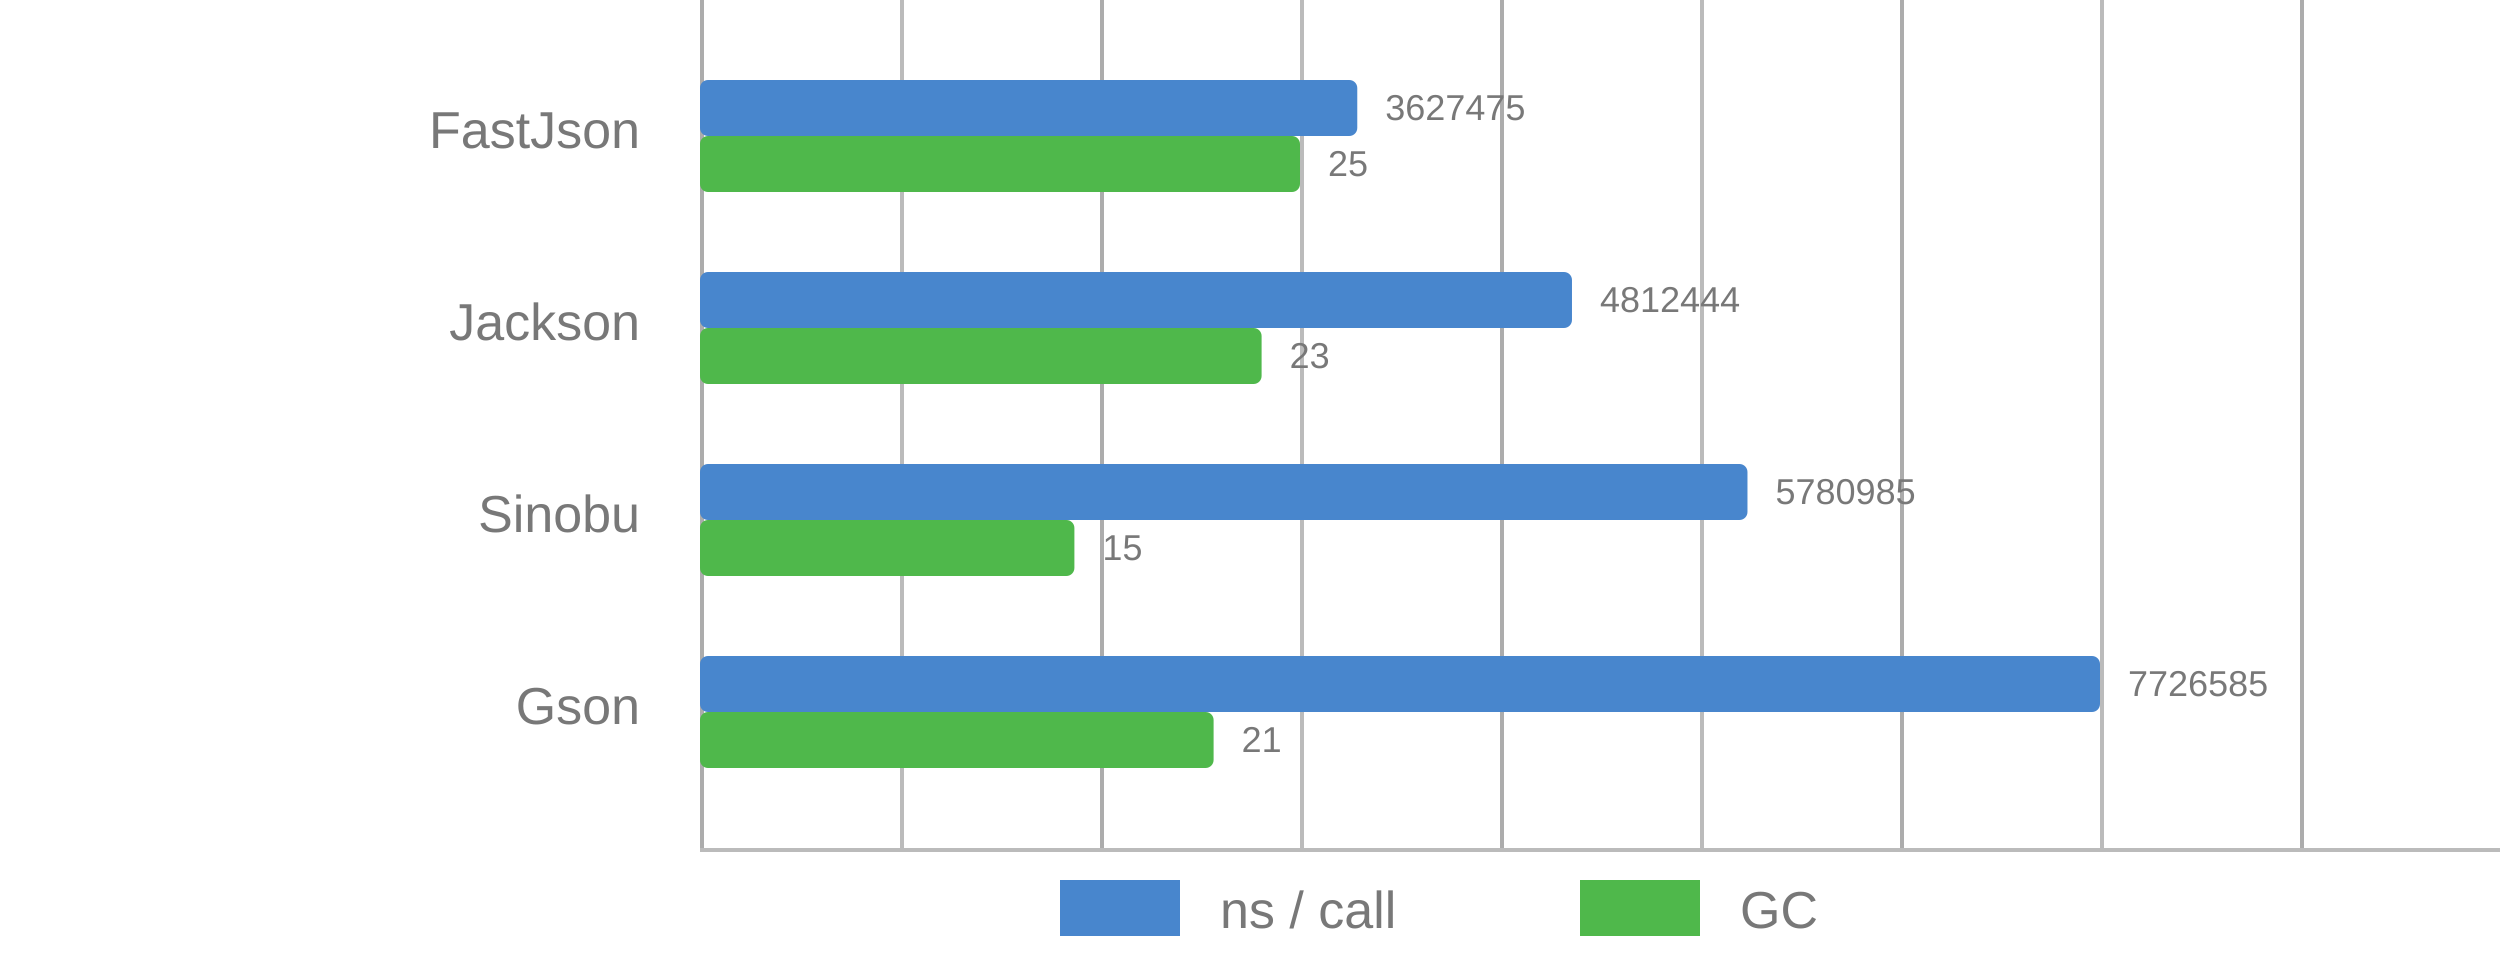
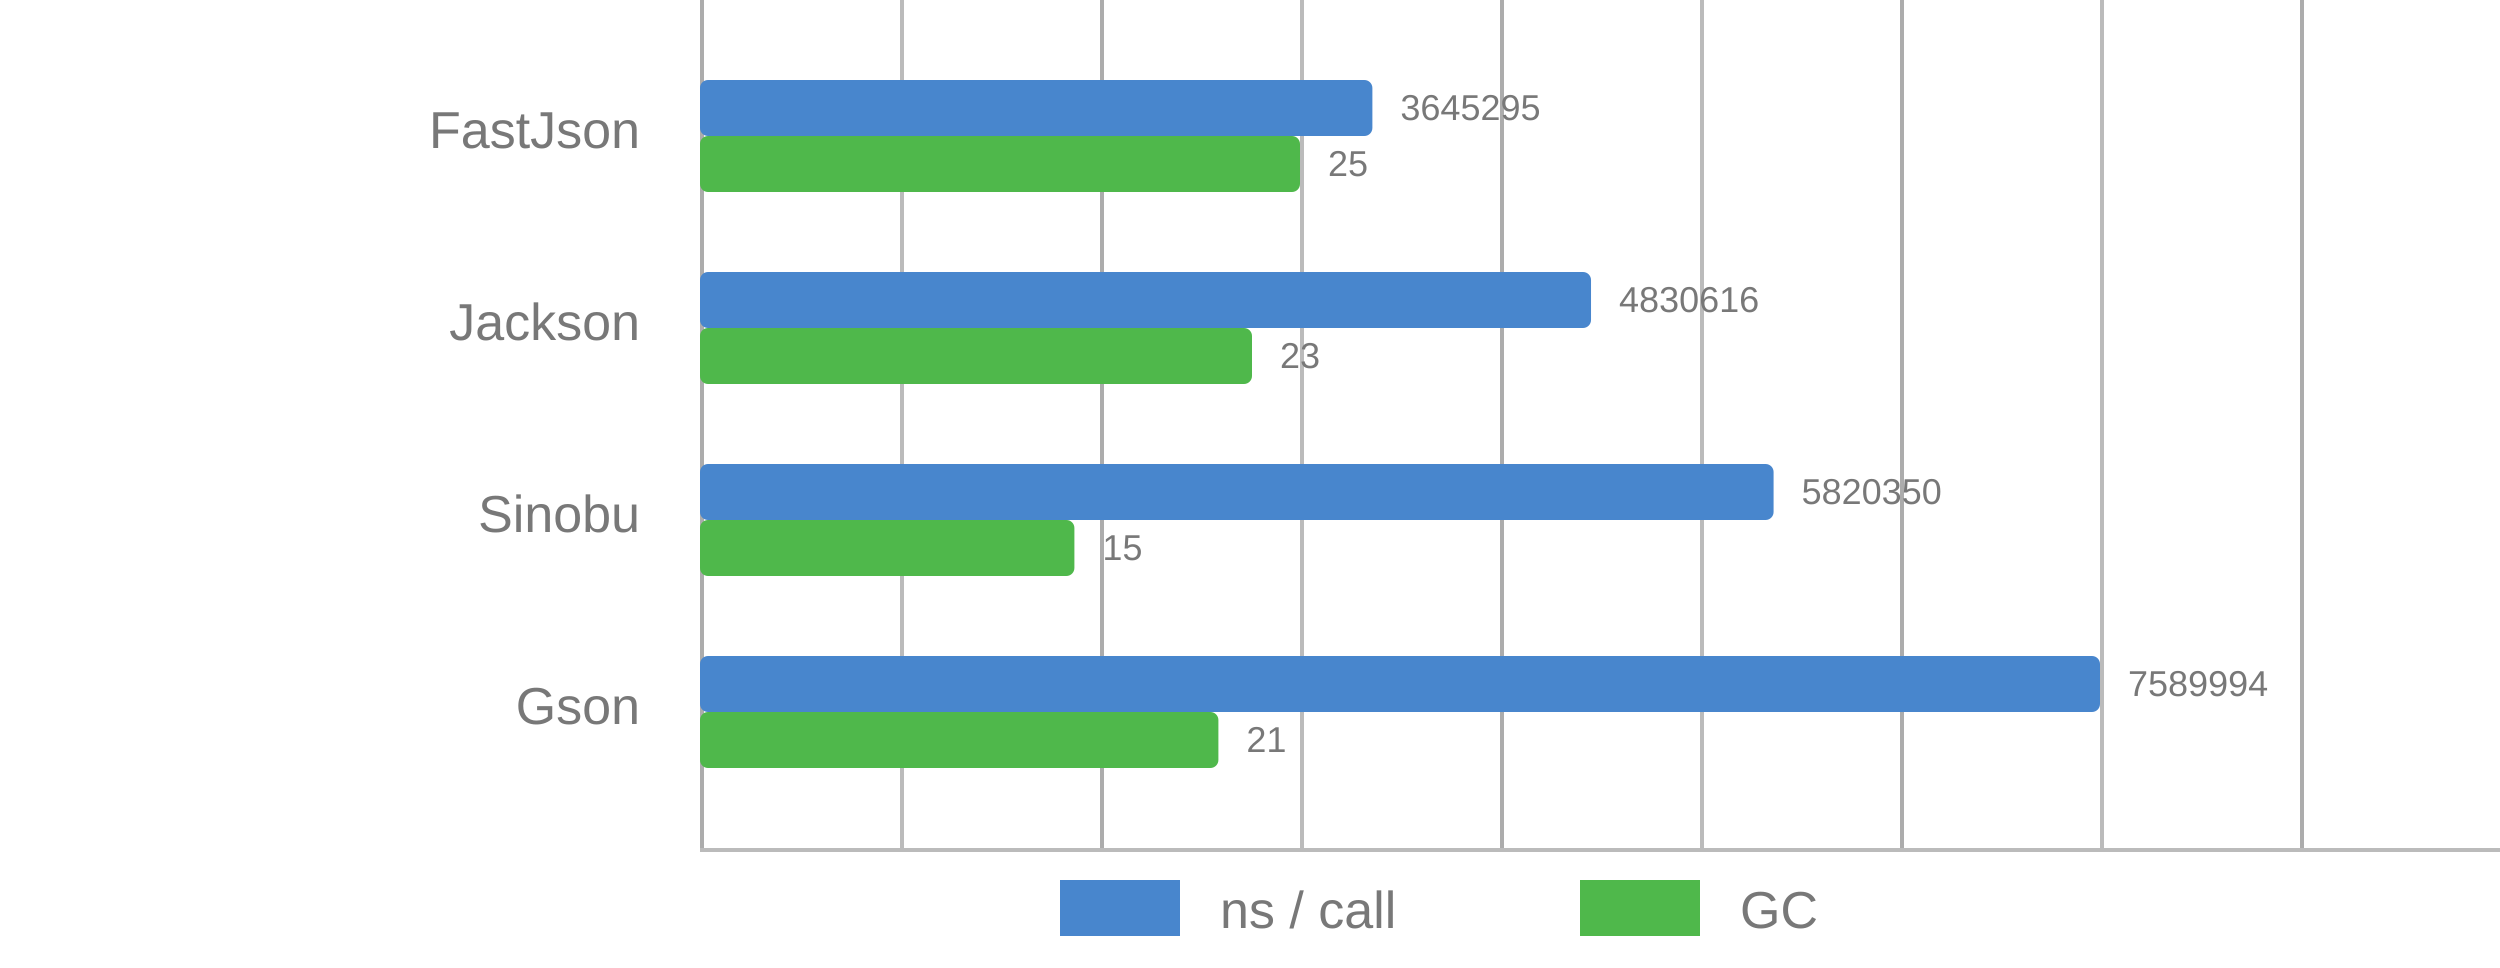
<svg xmlns="http://www.w3.org/2000/svg" viewBox="0 0 625 242">
  <style>
      text {
          font-family: Arial;
          font-size: 13px;
          fill: #787878;
      }

      .desc {
          font-size: 9px;
      }

      .vline {
          fill: #acacac;
          stroke: none;
          stroke-width: 0;
      }

      .subline {
          fill: #bbb;
          stroke: none;
          stroke-width: 0;
      }

      .call {
          fill: #4886CD;
          stroke-linejoin: round;
          height: 14px;
      }

      .gc {
          fill: #4FB84B;
          stroke-linejoin: round;
          height: 14px;
      }
  </style>
  <g>
    <rect x="175" y="0" width="1" height="212" class="vline" />
    <rect x="275" y="0" width="1" height="212" class="vline" />
    <rect x="375" y="0" width="1" height="212" class="vline" />
    <rect x="475" y="0" width="1" height="212" class="vline" />
    <rect x="575" y="0" width="1" height="212" class="vline" />
    <rect x="225" y="0" width="1" height="212" class="subline" />
    <rect x="325" y="0" width="1" height="212" class="subline" />
    <rect x="425" y="0" width="1" height="212" class="subline" />
    <rect x="525" y="0" width="1" height="212" class="subline" />
    <rect x="175" y="212" width="450" height="1" class="subline" />
    <rect x="265" y="220" width="30" class="call" />
    <text x="305" y="232">ns / call</text>
    <rect x="395" y="220" width="30" class="gc" />
    <text x="435" y="232">GC</text>
  </g>
-   <g>
-     <rect x="175" y="20" width="164.318" rx="2" ry="2" class="call" />
-     <rect x="175" y="34" width="150" rx="2" ry="2" class="gc" />
-     <text x="160" y="37" text-anchor="end">FastJson</text>
-     <text x="346.318" y="30" class="desc">3627475</text>
-     <text x="332" y="44" class="desc">25</text>
-   </g>
-   <g>
-     <rect x="175" y="68" width="217.995" rx="2" ry="2" class="call" />
-     <rect x="175" y="82" width="140.4" rx="2" ry="2" class="gc" />
-     <text x="160" y="85" text-anchor="end">Jackson</text>
-     <text x="399.995" y="78" class="desc">4812444</text>
-     <text x="322.4" y="92" class="desc">23</text>
-   </g>
-   <g>
-     <rect x="175" y="116" width="261.868" rx="2" ry="2" class="call" />
-     <rect x="175" y="130" width="93.6" rx="2" ry="2" class="gc" />
-     <text x="160" y="133" text-anchor="end">Sinobu</text>
-     <text x="443.868" y="126" class="desc">5780985</text>
-     <text x="275.6" y="140" class="desc">15</text>
-   </g>
-   <g>
-     <rect x="175" y="164" width="350" rx="2" ry="2" class="call" />
-     <rect x="175" y="178" width="128.4" rx="2" ry="2" class="gc" />
-     <text x="160" y="181" text-anchor="end">Gson</text>
-     <text x="532" y="174" class="desc">7726585</text>
-     <text x="310.4" y="188" class="desc">21</text>
-   </g>
+   <rect x="175" y="20" width="168.097" rx="2" ry="2" class="call" />
+   <rect x="175" y="34" width="150" rx="2" ry="2" class="gc" />
+   <text x="160" y="37" text-anchor="end">FastJson</text>
+   <text x="350.097" y="30" class="desc">3645295</text>
+   <text x="332" y="44" class="desc">25</text>
+   <rect x="175" y="68" width="222.756" rx="2" ry="2" class="call" />
+   <rect x="175" y="82" width="138" rx="2" ry="2" class="gc" />
+   <text x="160" y="85" text-anchor="end">Jackson</text>
+   <text x="404.756" y="78" class="desc">4830616</text>
+   <text x="320" y="92" class="desc">23</text>
+   <rect x="175" y="116" width="268.396" rx="2" ry="2" class="call" />
+   <rect x="175" y="130" width="93.6" rx="2" ry="2" class="gc" />
+   <text x="160" y="133" text-anchor="end">Sinobu</text>
+   <text x="450.396" y="126" class="desc">5820350</text>
+   <text x="275.6" y="140" class="desc">15</text>
+   <rect x="175" y="164" width="350" rx="2" ry="2" class="call" />
+   <rect x="175" y="178" width="129.6" rx="2" ry="2" class="gc" />
+   <text x="160" y="181" text-anchor="end">Gson</text>
+   <text x="532" y="174" class="desc">7589994</text>
+   <text x="311.6" y="188" class="desc">21</text>
+   <text x="205" y="252" class="desc">Java: 19</text>
+   <text x="275" y="252" class="desc">Memory: 8128MB</text>
+   <text x="375" y="252" class="desc">CPU: 12th Gen Intel(R) Core(TM) i5-12400 2.5GHz</text>
</svg>
